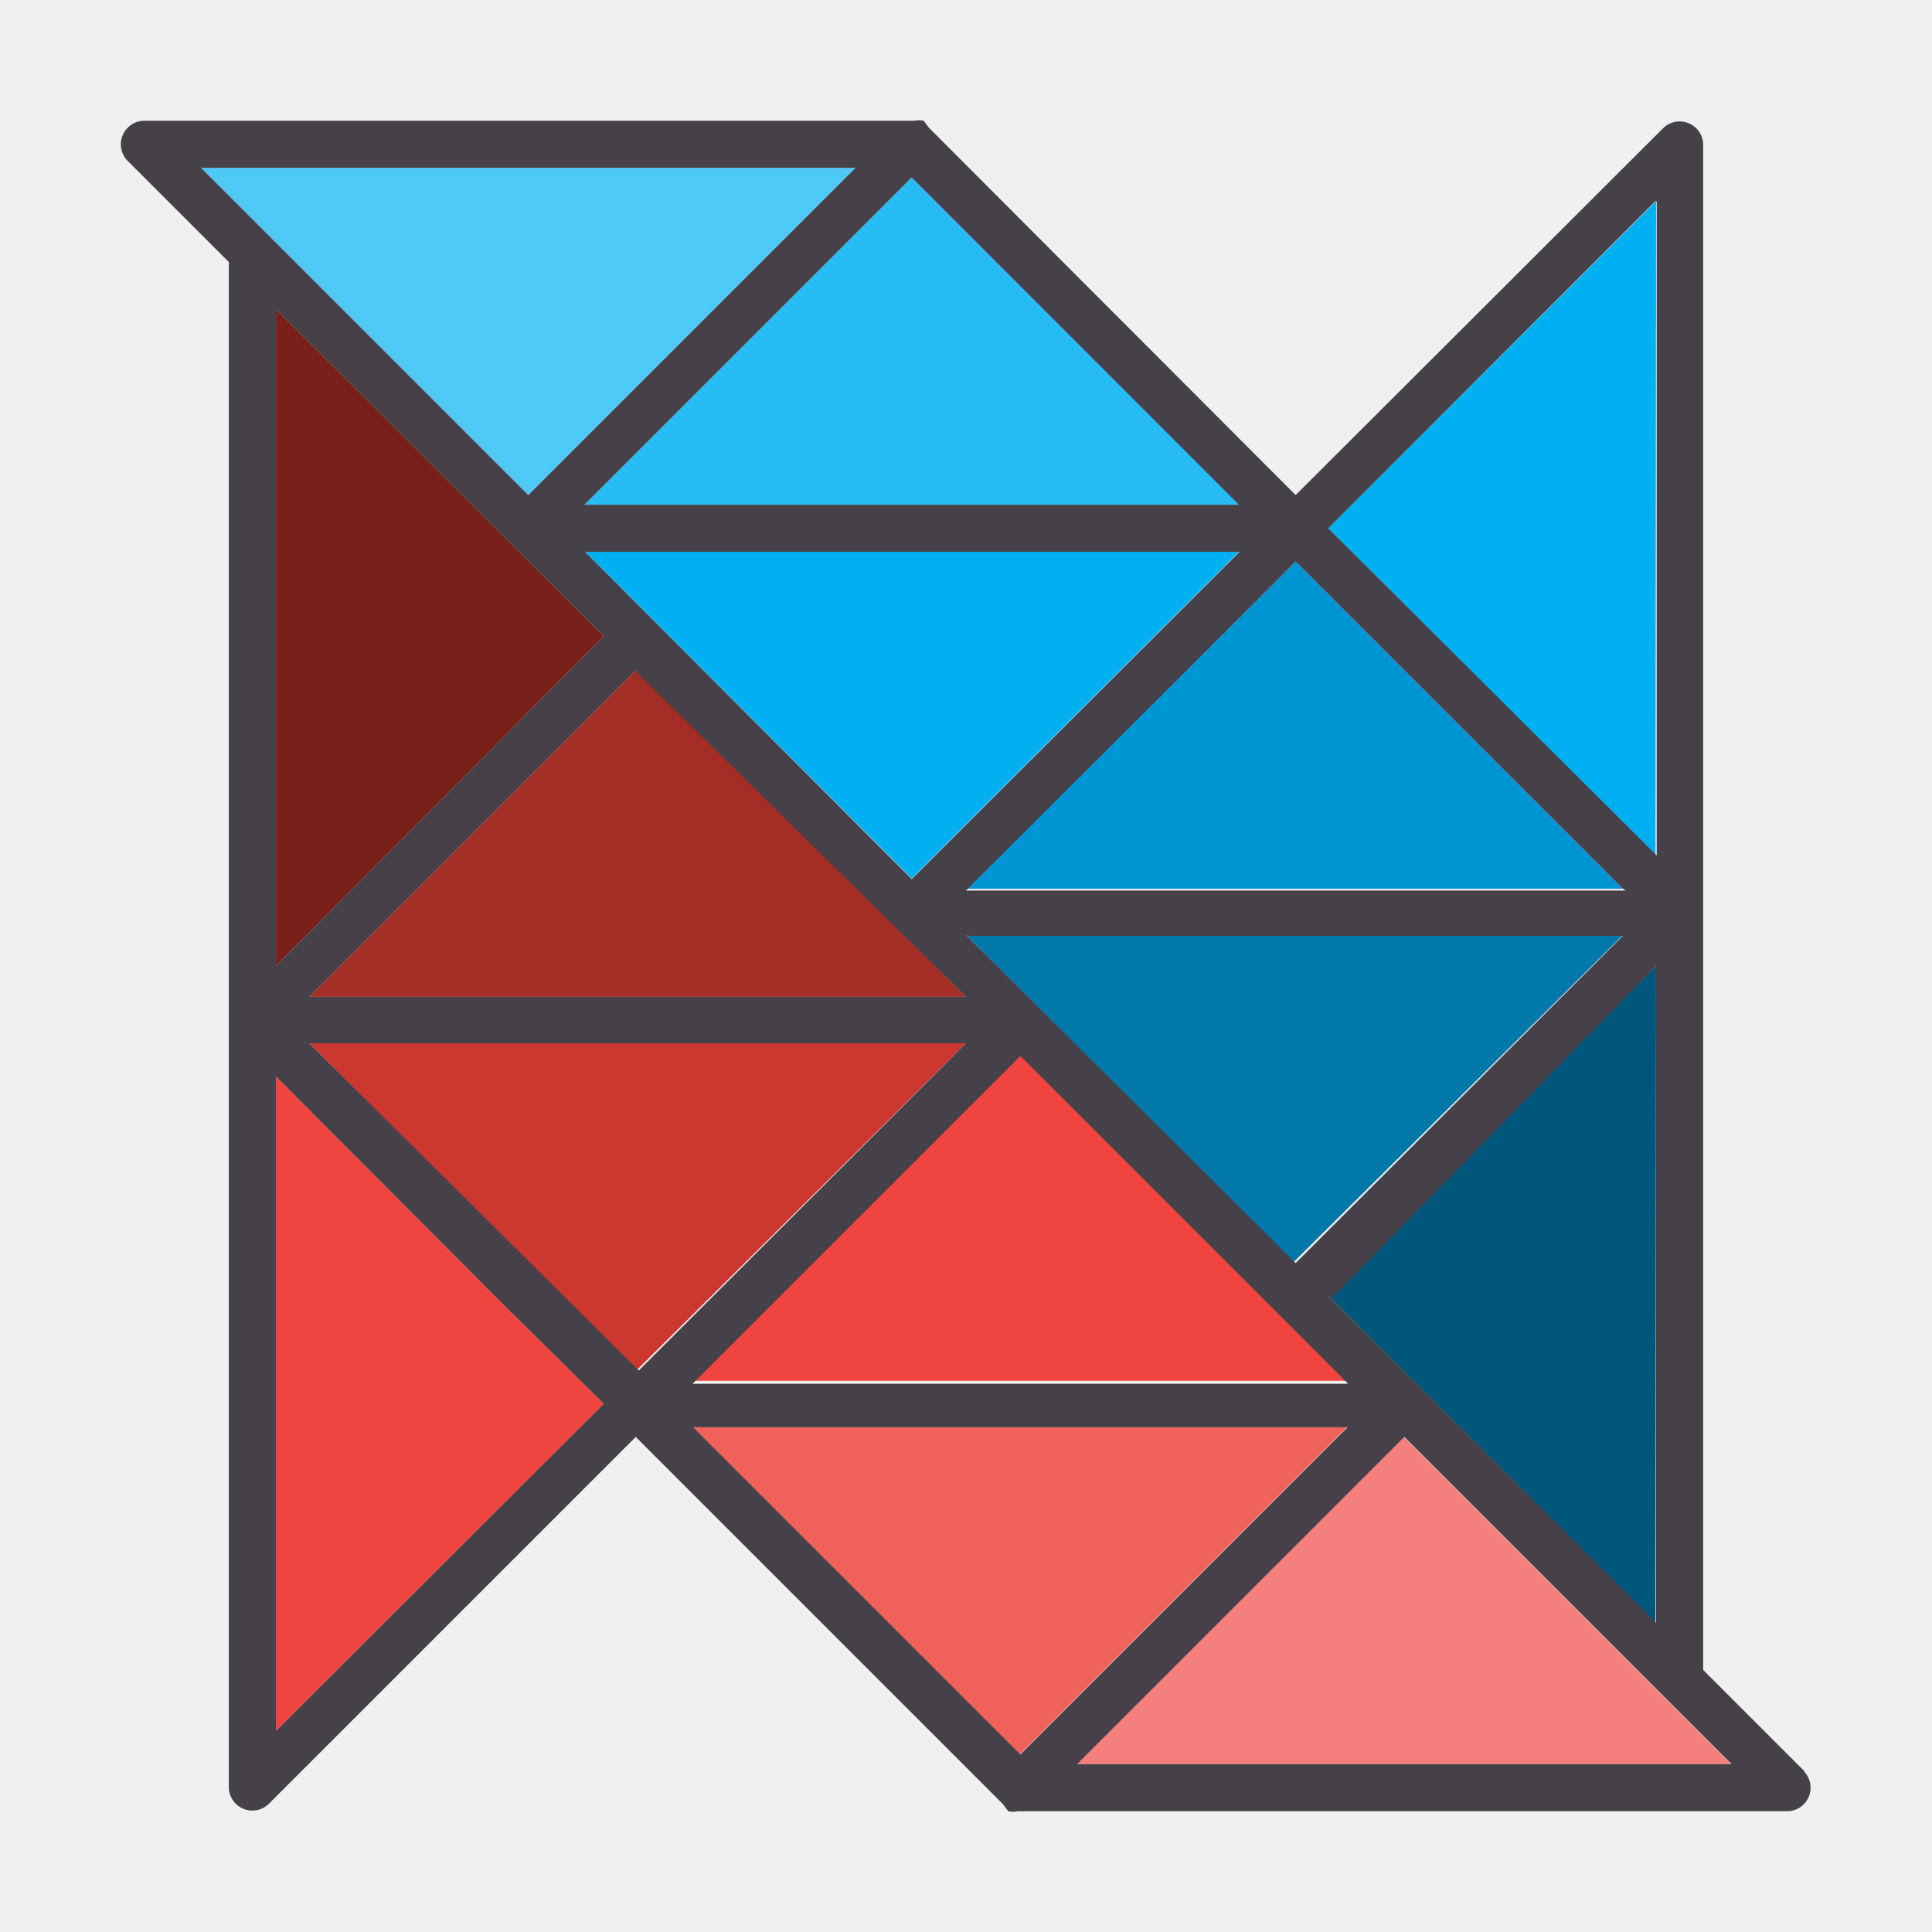
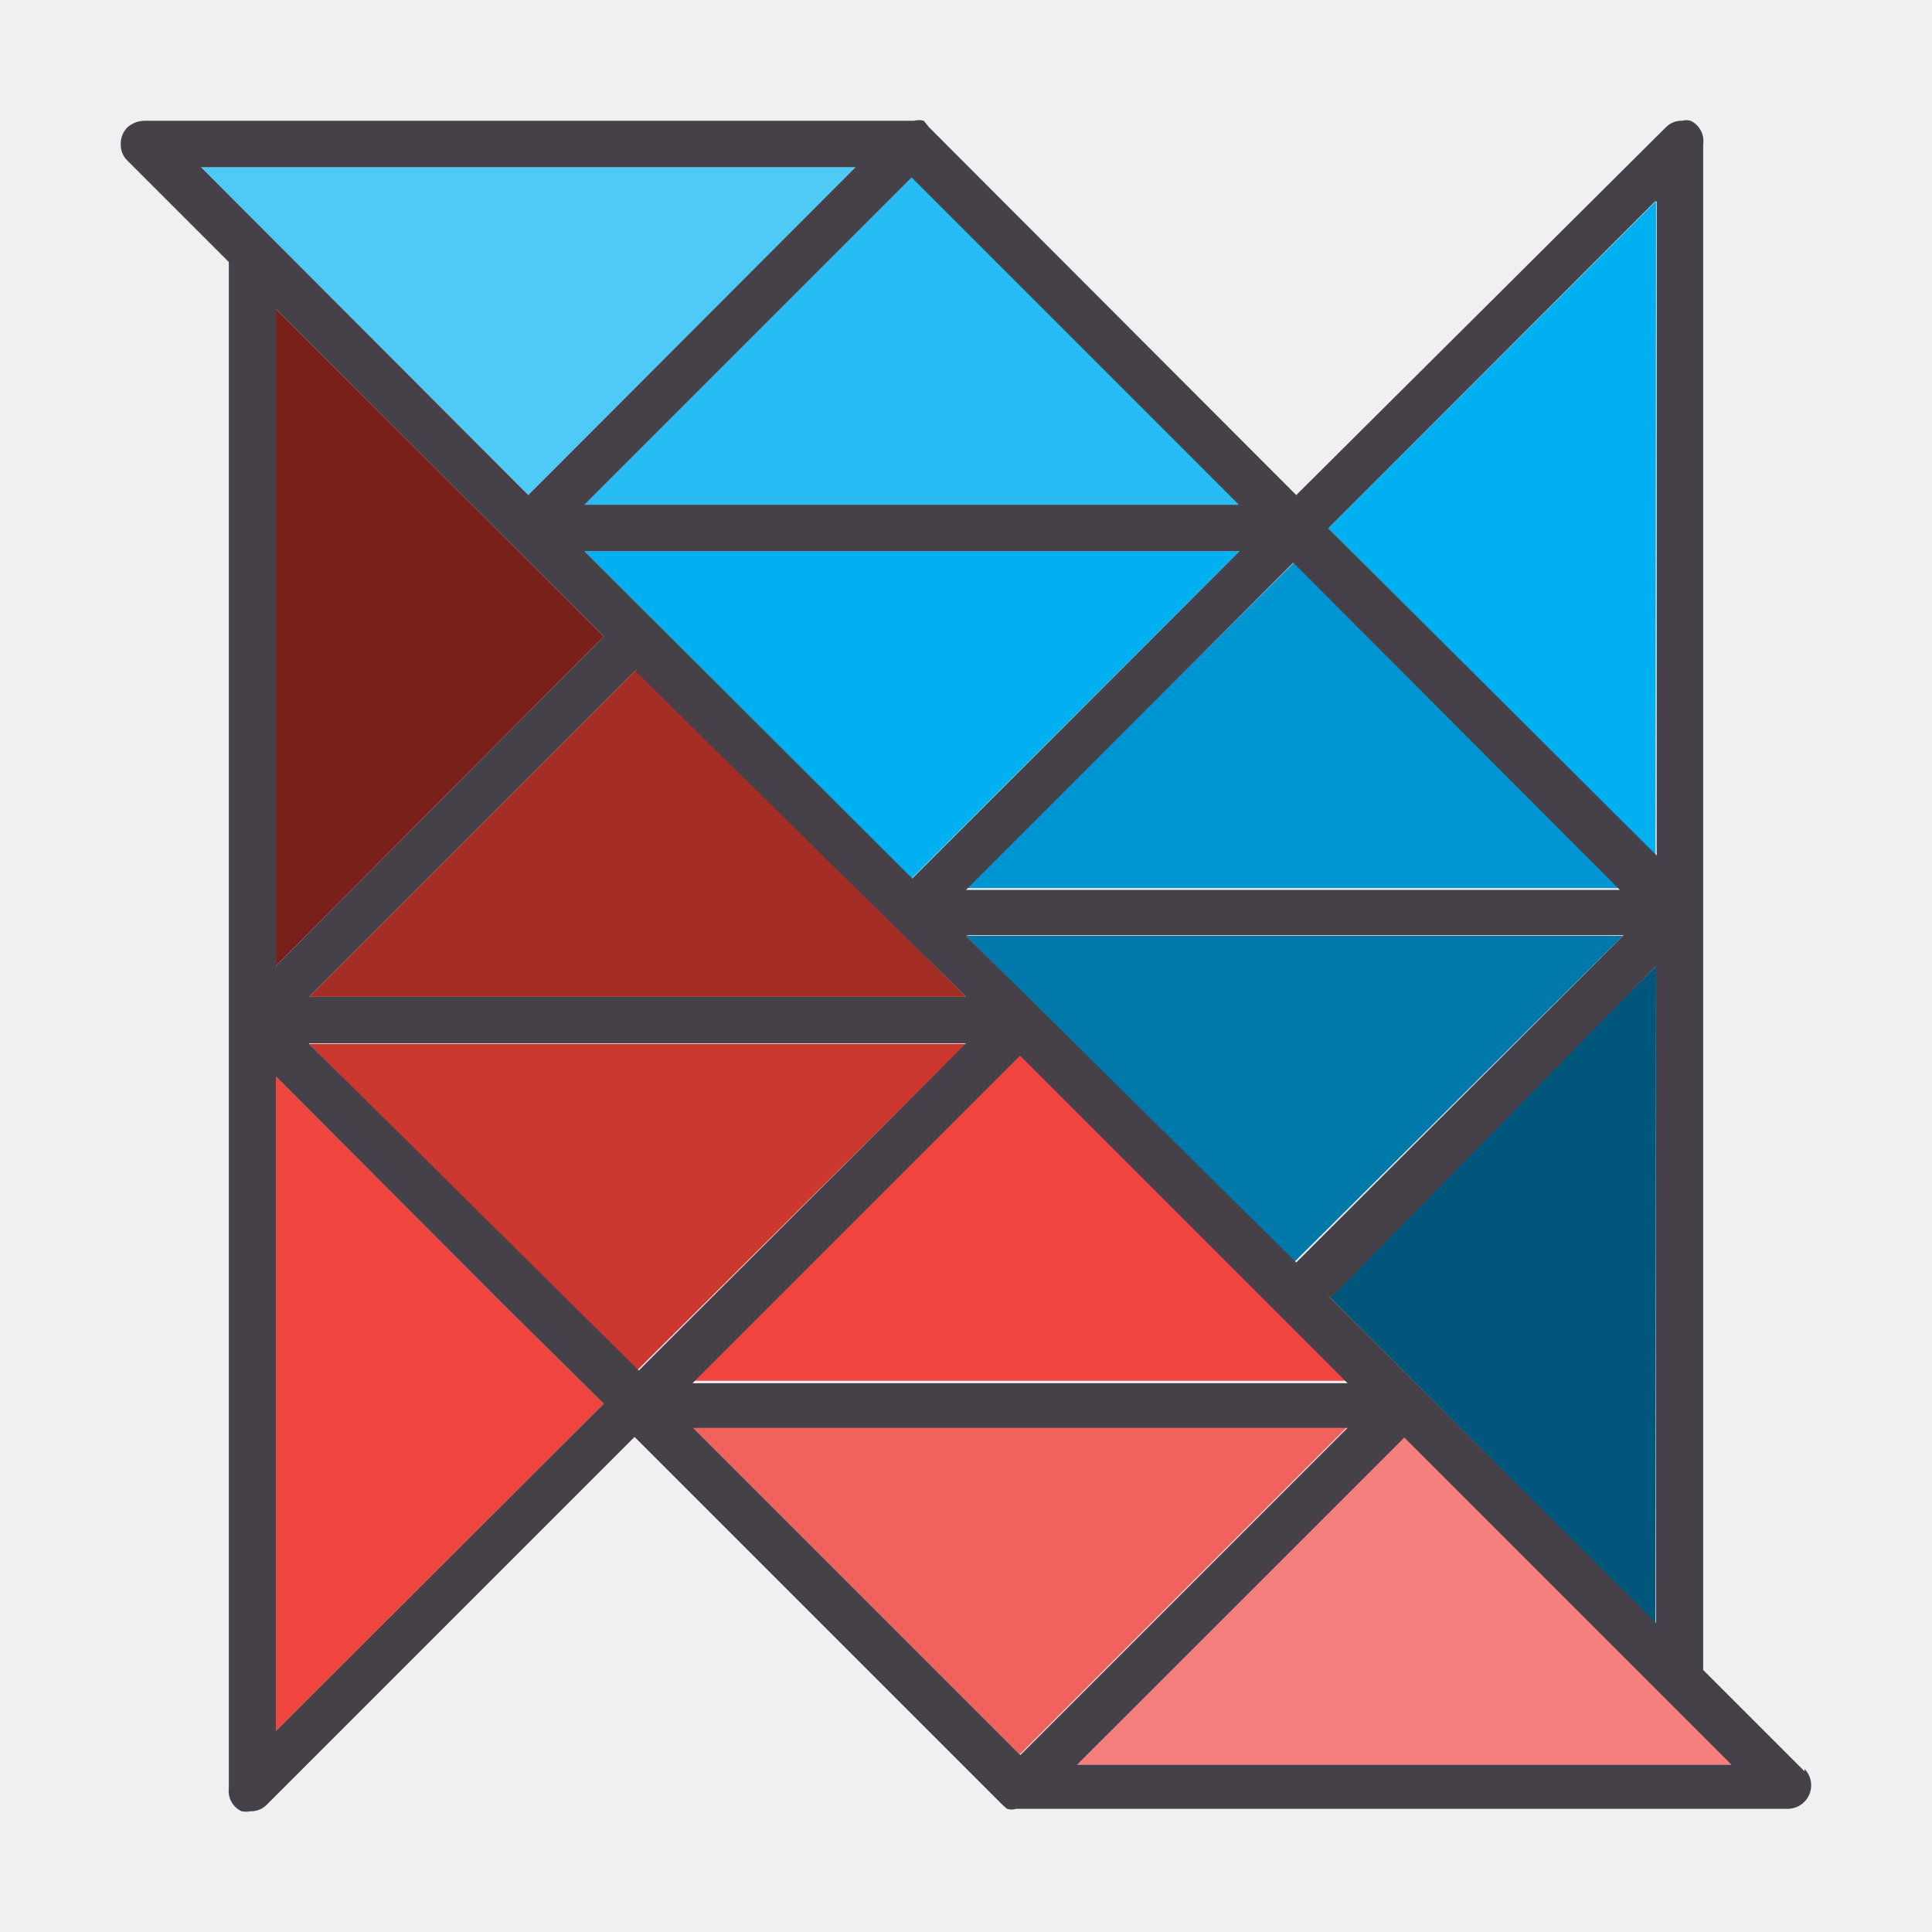
- <svg xmlns="http://www.w3.org/2000/svg" id="Layer_8" data-name="Layer 8" viewBox="0 0 32 32">
-   <path d="M27.43,16L22,21.46l5.42,5.42" style="fill: #00577b" />
-   <path d="M26.88,15.49H16l5.42,5.42" style="fill: #0079aa" />
-   <path d="M26.88,14.72L21.46,9.3,16,14.72" style="fill: #0096d3" />
-   <path d="M20.53,9.13H9.68l5.42,5.42M27.43,3.33L22,8.75l5.42,5.42" style="fill: #01b0f0" />
-   <path d="M20.53,8.36L15.1,2.94,9.68,8.36" style="fill: #27bcf3" />
-   <path d="M14.17,2.78H3.33L8.75,8.2" style="fill: #4fc9f5" />
-   <path d="M4.57,16L10,10.54,4.57,5.12" style="fill: #79201b" />
-   <path d="M10.54,11.09L5.12,16.51H16" style="fill: #a42d26" />
-   <path d="M5.12,17.28l5.42,5.42L16,17.28" style="fill: #cc382f" />
-   <path d="M4.57,17.83V28.67L10,23.25,8.4,21.67m13.92,1.2L16.9,17.45l-5.42,5.42" style="fill: #f0453f" />
-   <path d="M11.47,23.64l5.42,5.42,5.42-5.42" style="fill: #f2625d" />
-   <path d="M17.83,29.22H28.67L23.25,23.8" style="fill: #f47f7d" />
-   <path d="M29.89,29.34l-1.68-1.68V2.39a0.39,0.39,0,0,0-.66-0.27L21.46,8.2,15.38,2.11,15.3,2h0a0.38,0.38,0,0,0-.16,0H2.4a0.39,0.39,0,0,0-.29.66L3.79,4.34V29.61a0.39,0.39,0,0,0,.66.27l6.08-6.08,6.08,6.08L16.7,30h0a0.38,0.38,0,0,0,.16,0H29.61a0.39,0.39,0,0,0,.27-0.66h0Zm-2.45-26V14.17L22,8.75l5.42-5.42h0ZM10,10.54L4.57,16V5.12L10,10.54h0Zm-0.3-1.4H20.53L15.1,14.56,9.68,9.13h0Zm0.85,2L16,16.51H5.12l5.42-5.42h0Zm6.36,6.36,5.42,5.42H11.47l5.42-5.42h0Zm-0.85-2H26.88l-5.42,5.42L16,15.49h0Zm6,6L27.43,16V26.88L22,21.46h0Zm4.87-6.75H16L21.46,9.3l5.42,5.42h0ZM20.53,8.36H9.68L15.1,2.94l5.42,5.42h0ZM3.33,2.78H14.17L8.75,8.2Zm1.24,25.9V17.83L8.4,21.67,10,23.25,4.57,28.67h0ZM5.12,17.28H16l-5.42,5.42L5.12,17.28h0ZM16.9,29.06l-5.42-5.42H22.32L16.9,29.06h0Zm0.94,0.16,5.42-5.42,5.42,5.42H17.83Z" style="fill: #464049" />
-   <rect width="32" height="32" style="fill: #fff;opacity: 0" />
+ <svg xmlns="http://www.w3.org/2000/svg" viewBox="0 0 32 32">
+   <g id="nsi">
+     <path d="M27.43,16,22,21.46l5.42,5.42" style="fill:#00577b" />
+     <path d="M26.88,15.5H16l5.42,5.42" style="fill:#0079aa" />
+     <path d="M26.88,14.71,21.46,9.29,16,14.71" style="fill:#0096d3" />
+     <path d="M20.53,9.13H9.68l5.42,5.42M27.43,3.33,22,8.75l5.42,5.42" style="fill:#01b0f0" />
+     <path d="M20.53,8.36,15.11,2.93,9.68,8.36" style="fill:#27bcf3" />
+     <path d="M14.17,2.77H3.33L8.75,8.2" style="fill:#4fc9f5" />
+     <path d="M4.57,16,10,10.54,4.57,5.12" style="fill:#79201b" />
+     <path d="M10.54,11.09,5.12,16.51H16" style="fill:#a42d26" />
+     <path d="M5.12,17.29l5.42,5.42L16,17.29" style="fill:#cc382f" />
+     <path d="M4.57,17.83V28.67L10,23.25,8.4,21.67m13.92,1.2L16.9,17.45l-5.42,5.42" style="fill:#f0453f" />
+     <path d="M11.47,23.64l5.42,5.42,5.42-5.42" style="fill:#f2625d" />
+     <path d="M17.84,29.23H28.69L23.26,23.8" style="fill:#f47f7d" />
+     <path d="M29.89,29.34l-1.68-1.68V2.39A.37.37,0,0,0,28,2a.26.26,0,0,0-.14,0,.36.36,0,0,0-.27.11L21.47,8.2,15.39,2.11,15.3,2h0a.31.31,0,0,0-.16,0H2.4a.43.43,0,0,0-.29.11A.38.38,0,0,0,2,2.39a.36.36,0,0,0,.11.27L3.79,4.34V29.62A.37.37,0,0,0,4,30a.39.39,0,0,0,.15,0,.36.36,0,0,0,.27-.11l6.09-6.09,6.09,6.09.08.07h0a.25.25,0,0,0,.15,0H29.61a.39.39,0,0,0,.28-.66Zm-2.45-26V14.17L22,8.75l5.42-5.42ZM10,10.54,4.57,16V5.12L10,10.54ZM9.68,9.13H20.53l-5.42,5.42L9.68,9.13Zm.86,2L16,16.51H5.12l5.42-5.42Zm6.36,6.36,5.42,5.42H11.47l5.42-5.42Zm-.85-2H26.89l-5.42,5.42L16,15.5Zm6,6L27.43,16V26.88L22,21.46Zm4.87-6.75H16l5.42-5.42,5.41,5.42ZM20.53,8.36H9.68l5.42-5.42,5.42,5.42ZM3.33,2.77H14.17L8.75,8.2Zm1.24,25.9V17.83L8.4,21.67,10,23.25,4.57,28.67Zm.55-11.39H16l-5.42,5.42L5.12,17.29ZM16.9,29.07l-5.42-5.42H22.32L16.9,29.07Zm.94.16,5.42-5.42,5.42,5.42Z" style="fill:#464049" />
+   </g>
</svg>
